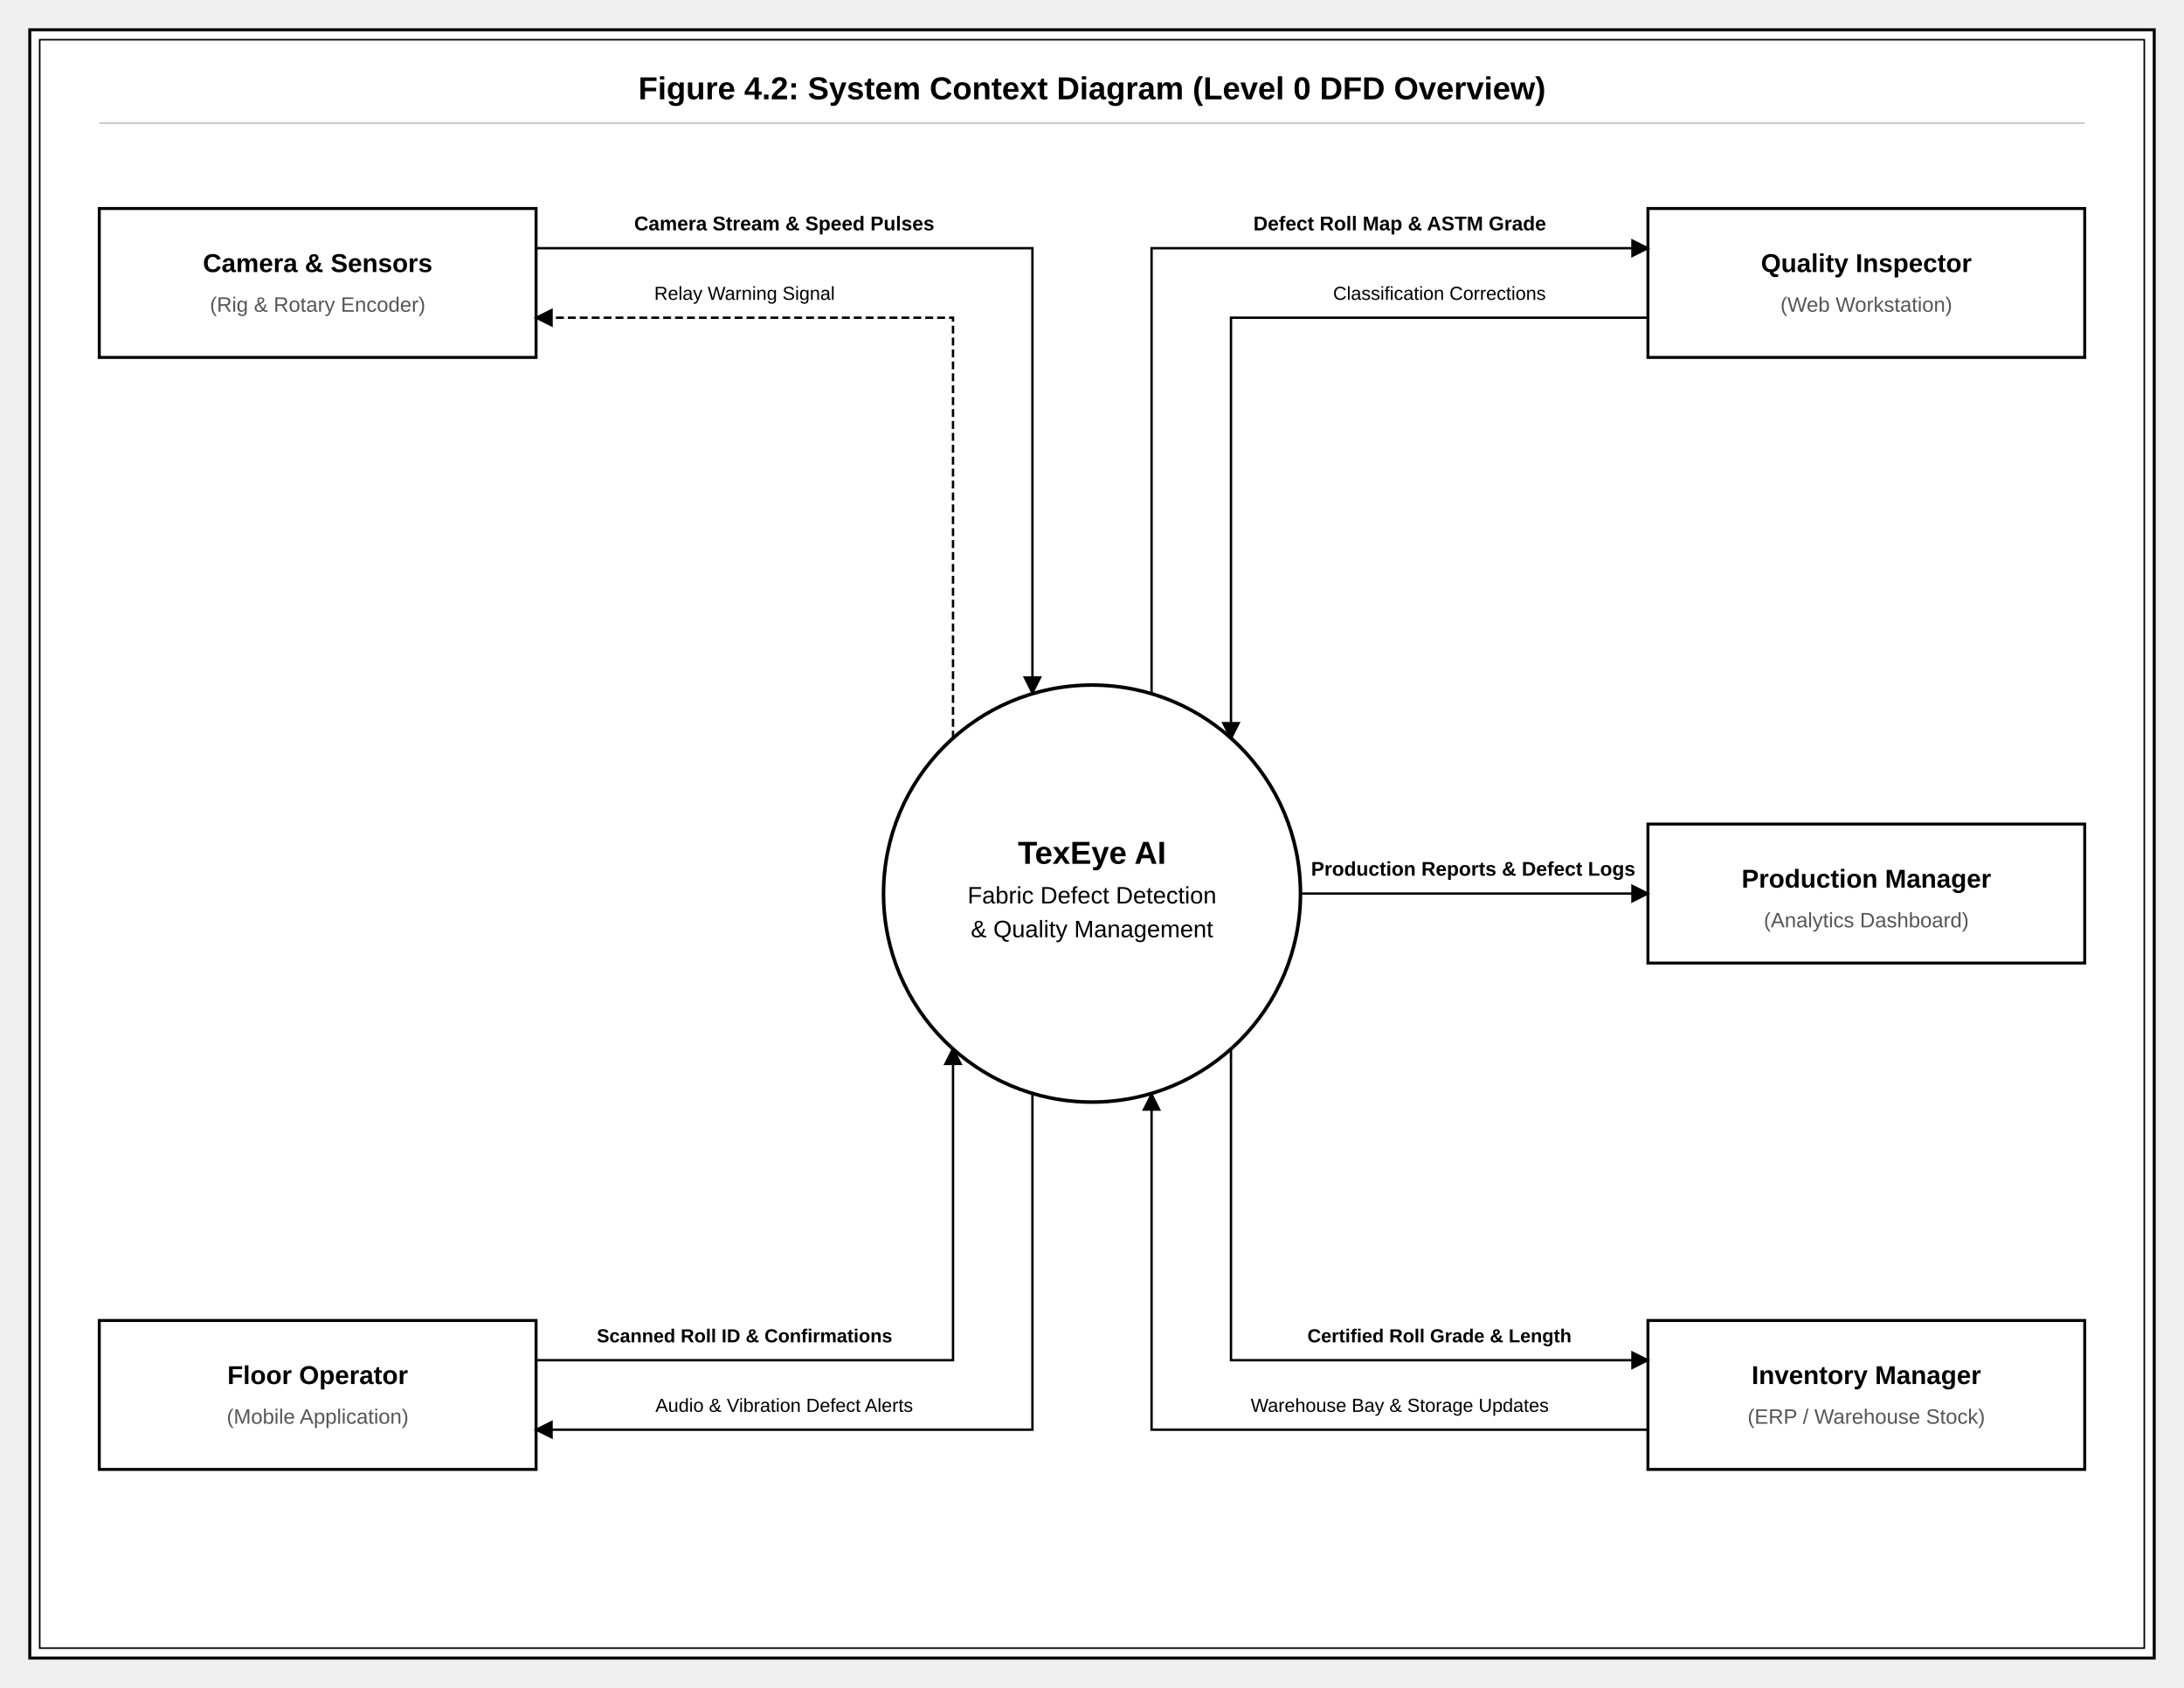
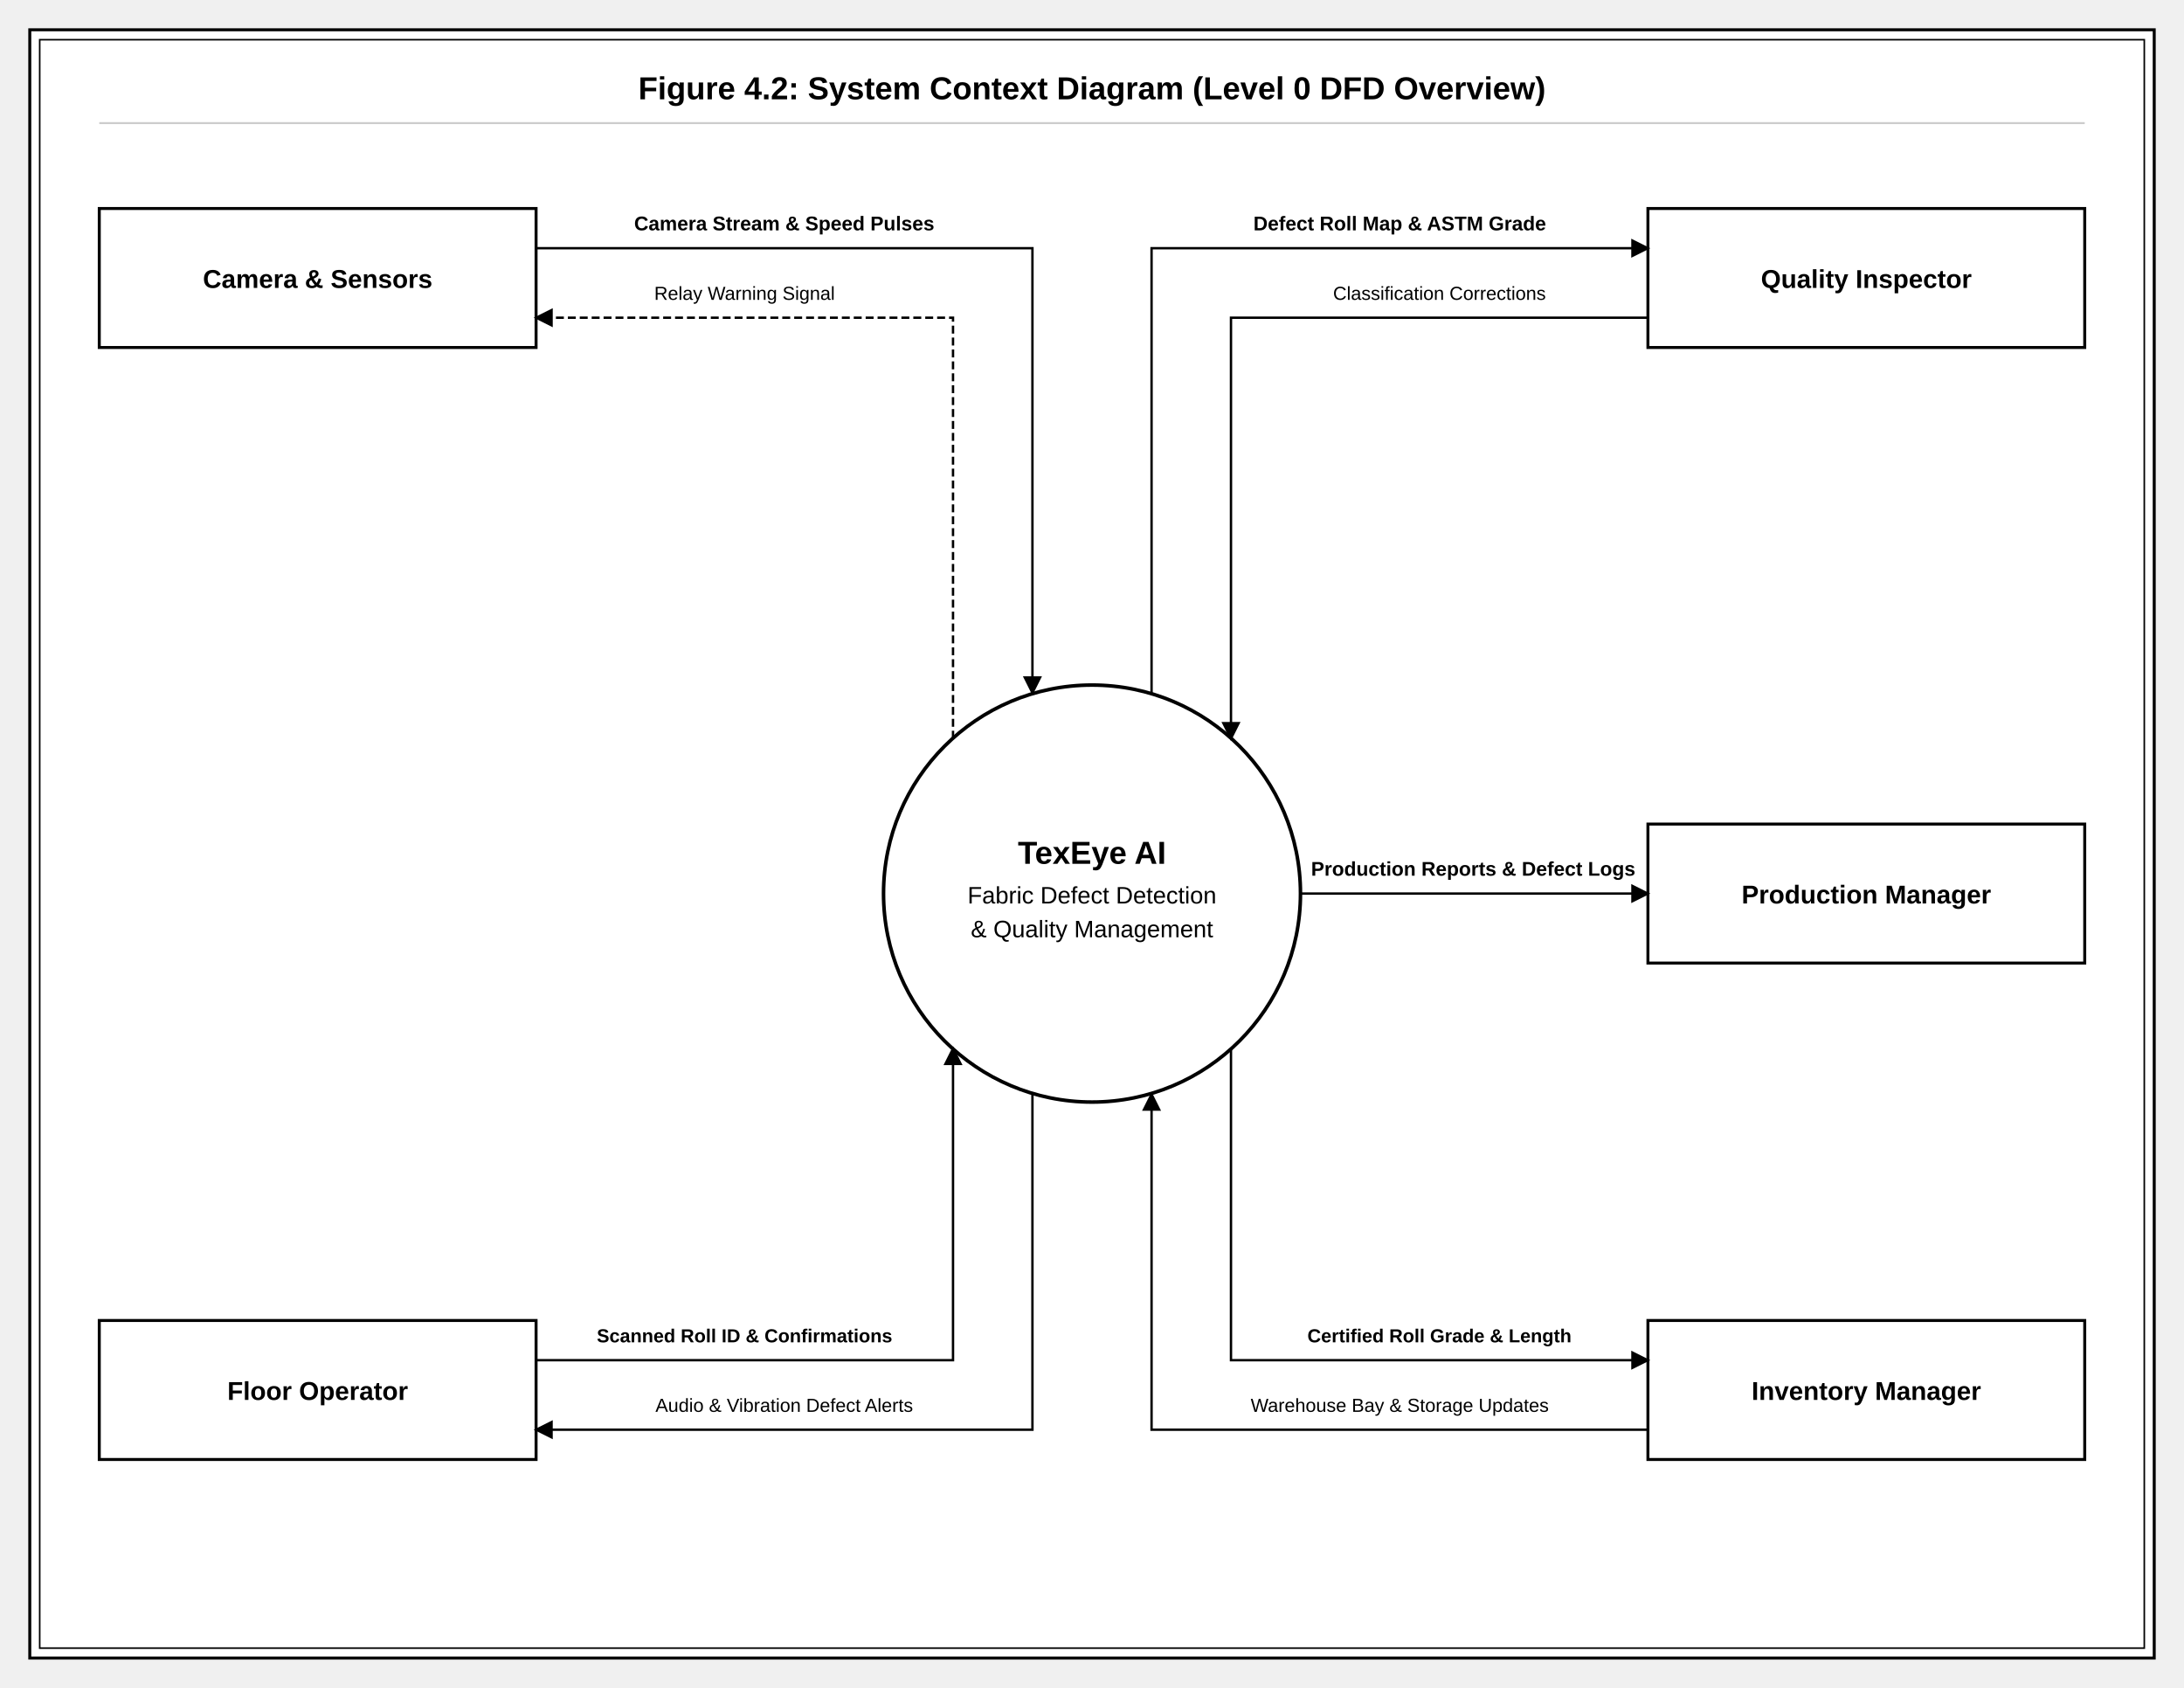
<svg xmlns="http://www.w3.org/2000/svg" viewBox="0 0 1100 850" width="100%" height="100%" style="background-color: #ffffff; font-family: Arial, Helvetica, sans-serif;">
  <defs>
    <marker id="arrow" markerWidth="8" markerHeight="8" refX="7" refY="4" orient="auto">
      <polygon points="0 0, 8 4, 0 8" fill="#000000" />
    </marker>
  </defs>
  <rect x="15" y="15" width="1070" height="820" fill="#ffffff" stroke="#000000" stroke-width="1.5" />
  <rect x="20" y="20" width="1060" height="810" fill="none" stroke="#000000" stroke-width="0.8" />
  <text x="550" y="50" fill="#000000" font-size="16" font-weight="bold" text-anchor="middle">Figure 4.2: System Context Diagram (Level 0 DFD Overview)</text>
  <line x1="50" y1="62" x2="1050" y2="62" stroke="#cccccc" stroke-width="1" />
  <circle cx="550" cy="450" r="105" fill="#ffffff" stroke="#000000" stroke-width="1.8" />
  <text x="550" y="435" fill="#000000" font-size="16" font-weight="bold" text-anchor="middle">TexEye AI</text>
  <text x="550" y="455" fill="#000000" font-size="12" text-anchor="middle">Fabric Defect Detection</text>
  <text x="550" y="472" fill="#000000" font-size="12" text-anchor="middle">&amp; Quality Management</text>
-   <rect x="50" y="105" width="220" height="75" fill="#ffffff" stroke="#000000" stroke-width="1.5" />
-   <text x="160" y="137" fill="#000000" font-size="13" font-weight="bold" text-anchor="middle">Camera &amp; Sensors</text>
-   <text x="160" y="157" fill="#555555" font-size="10.5" text-anchor="middle">(Rig &amp; Rotary Encoder)</text>
-   <rect x="50" y="665" width="220" height="75" fill="#ffffff" stroke="#000000" stroke-width="1.5" />
-   <text x="160" y="697" fill="#000000" font-size="13" font-weight="bold" text-anchor="middle">Floor Operator</text>
-   <text x="160" y="717" fill="#555555" font-size="10.5" text-anchor="middle">(Mobile Application)</text>
-   <rect x="830" y="105" width="220" height="75" fill="#ffffff" stroke="#000000" stroke-width="1.5" />
-   <text x="940" y="137" fill="#000000" font-size="13" font-weight="bold" text-anchor="middle">Quality Inspector</text>
-   <text x="940" y="157" fill="#555555" font-size="10.5" text-anchor="middle">(Web Workstation)</text>
+   <rect x="50" y="105" width="220" height="70" fill="#ffffff" stroke="#000000" stroke-width="1.5" />
+   <text x="160" y="145" fill="#000000" font-size="13" font-weight="bold" text-anchor="middle">Camera &amp; Sensors</text>
+   <rect x="50" y="665" width="220" height="70" fill="#ffffff" stroke="#000000" stroke-width="1.5" />
+   <text x="160" y="705" fill="#000000" font-size="13" font-weight="bold" text-anchor="middle">Floor Operator</text>
+   <rect x="830" y="105" width="220" height="70" fill="#ffffff" stroke="#000000" stroke-width="1.5" />
+   <text x="940" y="145" fill="#000000" font-size="13" font-weight="bold" text-anchor="middle">Quality Inspector</text>
  <rect x="830" y="415" width="220" height="70" fill="#ffffff" stroke="#000000" stroke-width="1.5" />
-   <text x="940" y="447" fill="#000000" font-size="13" font-weight="bold" text-anchor="middle">Production Manager</text>
-   <text x="940" y="467" fill="#555555" font-size="10.5" text-anchor="middle">(Analytics Dashboard)</text>
-   <rect x="830" y="665" width="220" height="75" fill="#ffffff" stroke="#000000" stroke-width="1.5" />
-   <text x="940" y="697" fill="#000000" font-size="13" font-weight="bold" text-anchor="middle">Inventory Manager</text>
-   <text x="940" y="717" fill="#555555" font-size="10.5" text-anchor="middle">(ERP / Warehouse Stock)</text>
+   <text x="940" y="455" fill="#000000" font-size="13" font-weight="bold" text-anchor="middle">Production Manager</text>
+   <rect x="830" y="665" width="220" height="70" fill="#ffffff" stroke="#000000" stroke-width="1.5" />
+   <text x="940" y="705" fill="#000000" font-size="13" font-weight="bold" text-anchor="middle">Inventory Manager</text>
  <path d="M 270 125 L 520 125 L 520 349" fill="none" stroke="#000000" stroke-width="1.2" marker-end="url(#arrow)" />
  <text x="395" y="116" fill="#000000" font-size="10" font-weight="bold" text-anchor="middle">Camera Stream &amp; Speed Pulses</text>
  <path d="M 480 372 L 480 160 L 270 160" fill="none" stroke="#000000" stroke-width="1.2" stroke-dasharray="4 2" marker-end="url(#arrow)" />
  <text x="375" y="151" fill="#000000" font-size="9.5" text-anchor="middle">Relay Warning Signal</text>
  <path d="M 580 349 L 580 125 L 830 125" fill="none" stroke="#000000" stroke-width="1.2" marker-end="url(#arrow)" />
  <text x="705" y="116" fill="#000000" font-size="10" font-weight="bold" text-anchor="middle">Defect Roll Map &amp; ASTM Grade</text>
  <path d="M 830 160 L 620 160 L 620 372" fill="none" stroke="#000000" stroke-width="1.2" marker-end="url(#arrow)" />
  <text x="725" y="151" fill="#000000" font-size="9.5" text-anchor="middle">Classification Corrections</text>
  <line x1="655" y1="450" x2="830" y2="450" stroke="#000000" stroke-width="1.2" marker-end="url(#arrow)" />
  <text x="742" y="441" fill="#000000" font-size="10" font-weight="bold" text-anchor="middle">Production Reports &amp; Defect Logs</text>
  <path d="M 270 685 L 480 685 L 480 528" fill="none" stroke="#000000" stroke-width="1.2" marker-end="url(#arrow)" />
  <text x="375" y="676" fill="#000000" font-size="9.5" font-weight="bold" text-anchor="middle">Scanned Roll ID &amp; Confirmations</text>
  <path d="M 520 551 L 520 720 L 270 720" fill="none" stroke="#000000" stroke-width="1.2" marker-end="url(#arrow)" />
  <text x="395" y="711" fill="#000000" font-size="9.5" text-anchor="middle">Audio &amp; Vibration Defect Alerts</text>
  <path d="M 620 528 L 620 685 L 830 685" fill="none" stroke="#000000" stroke-width="1.2" marker-end="url(#arrow)" />
  <text x="725" y="676" fill="#000000" font-size="9.5" font-weight="bold" text-anchor="middle">Certified Roll Grade &amp; Length</text>
  <path d="M 830 720 L 580 720 L 580 551" fill="none" stroke="#000000" stroke-width="1.2" marker-end="url(#arrow)" />
  <text x="705" y="711" fill="#000000" font-size="9.5" text-anchor="middle">Warehouse Bay &amp; Storage Updates</text>
</svg>
